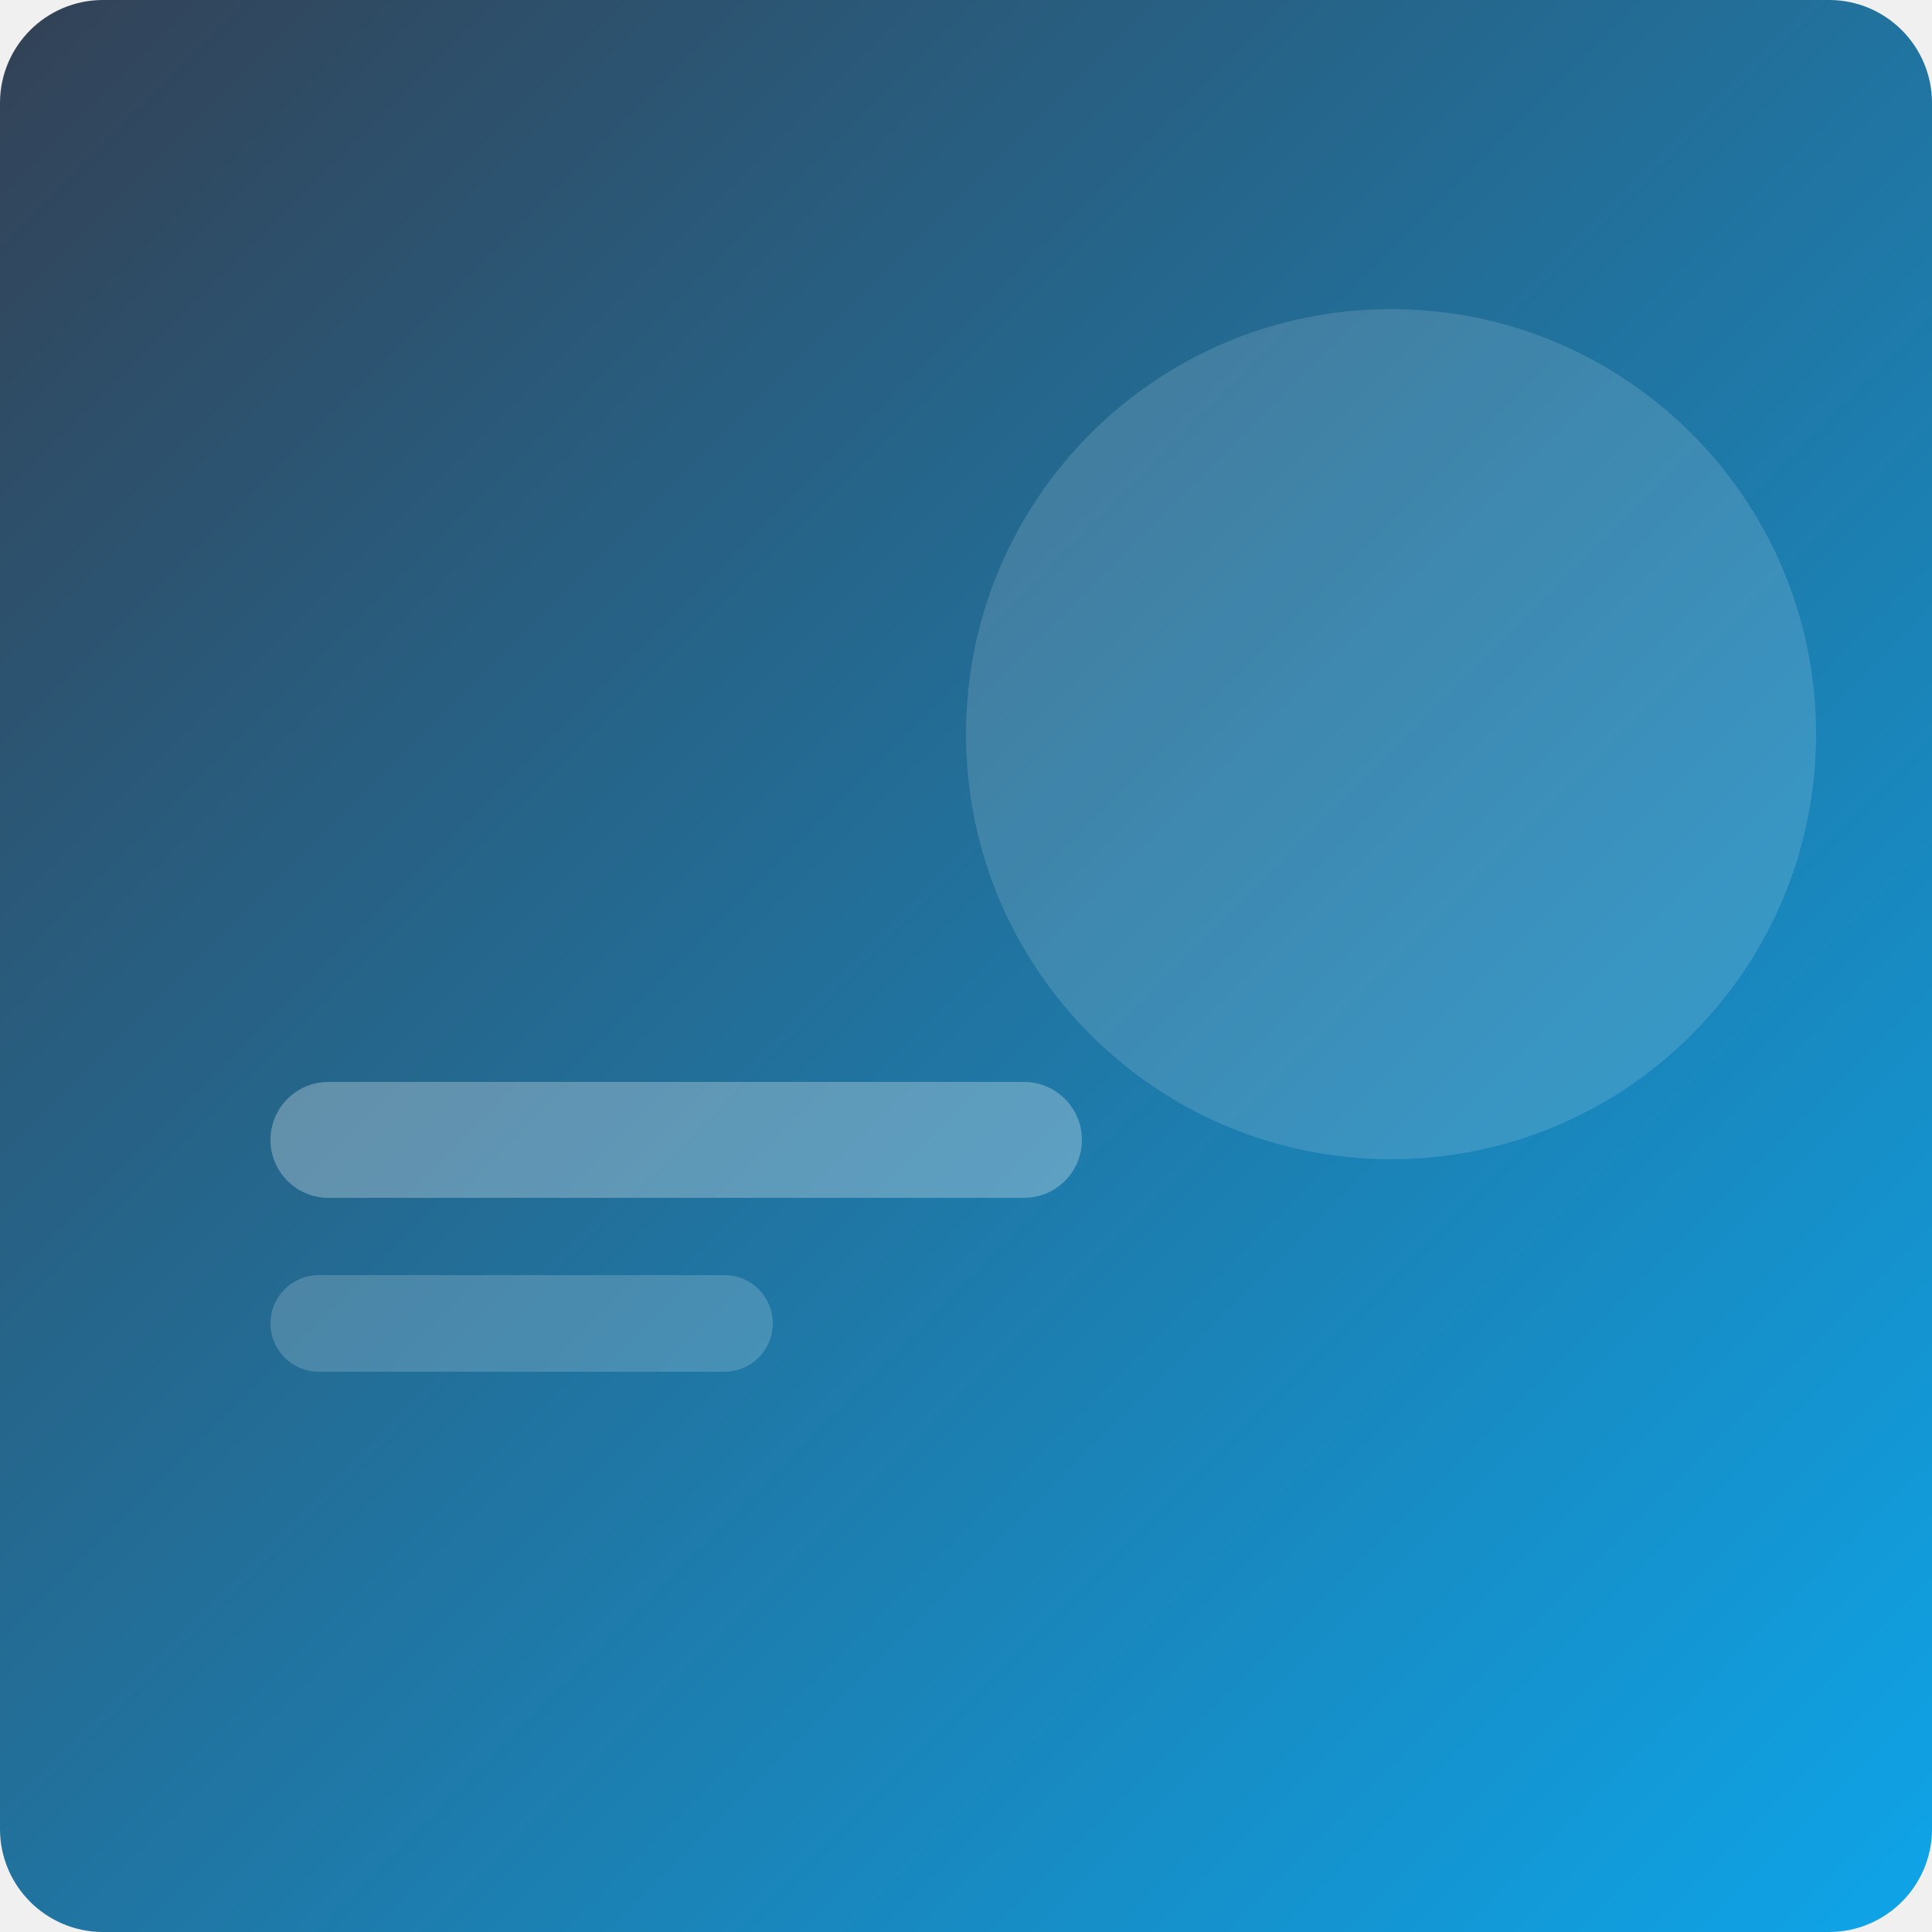
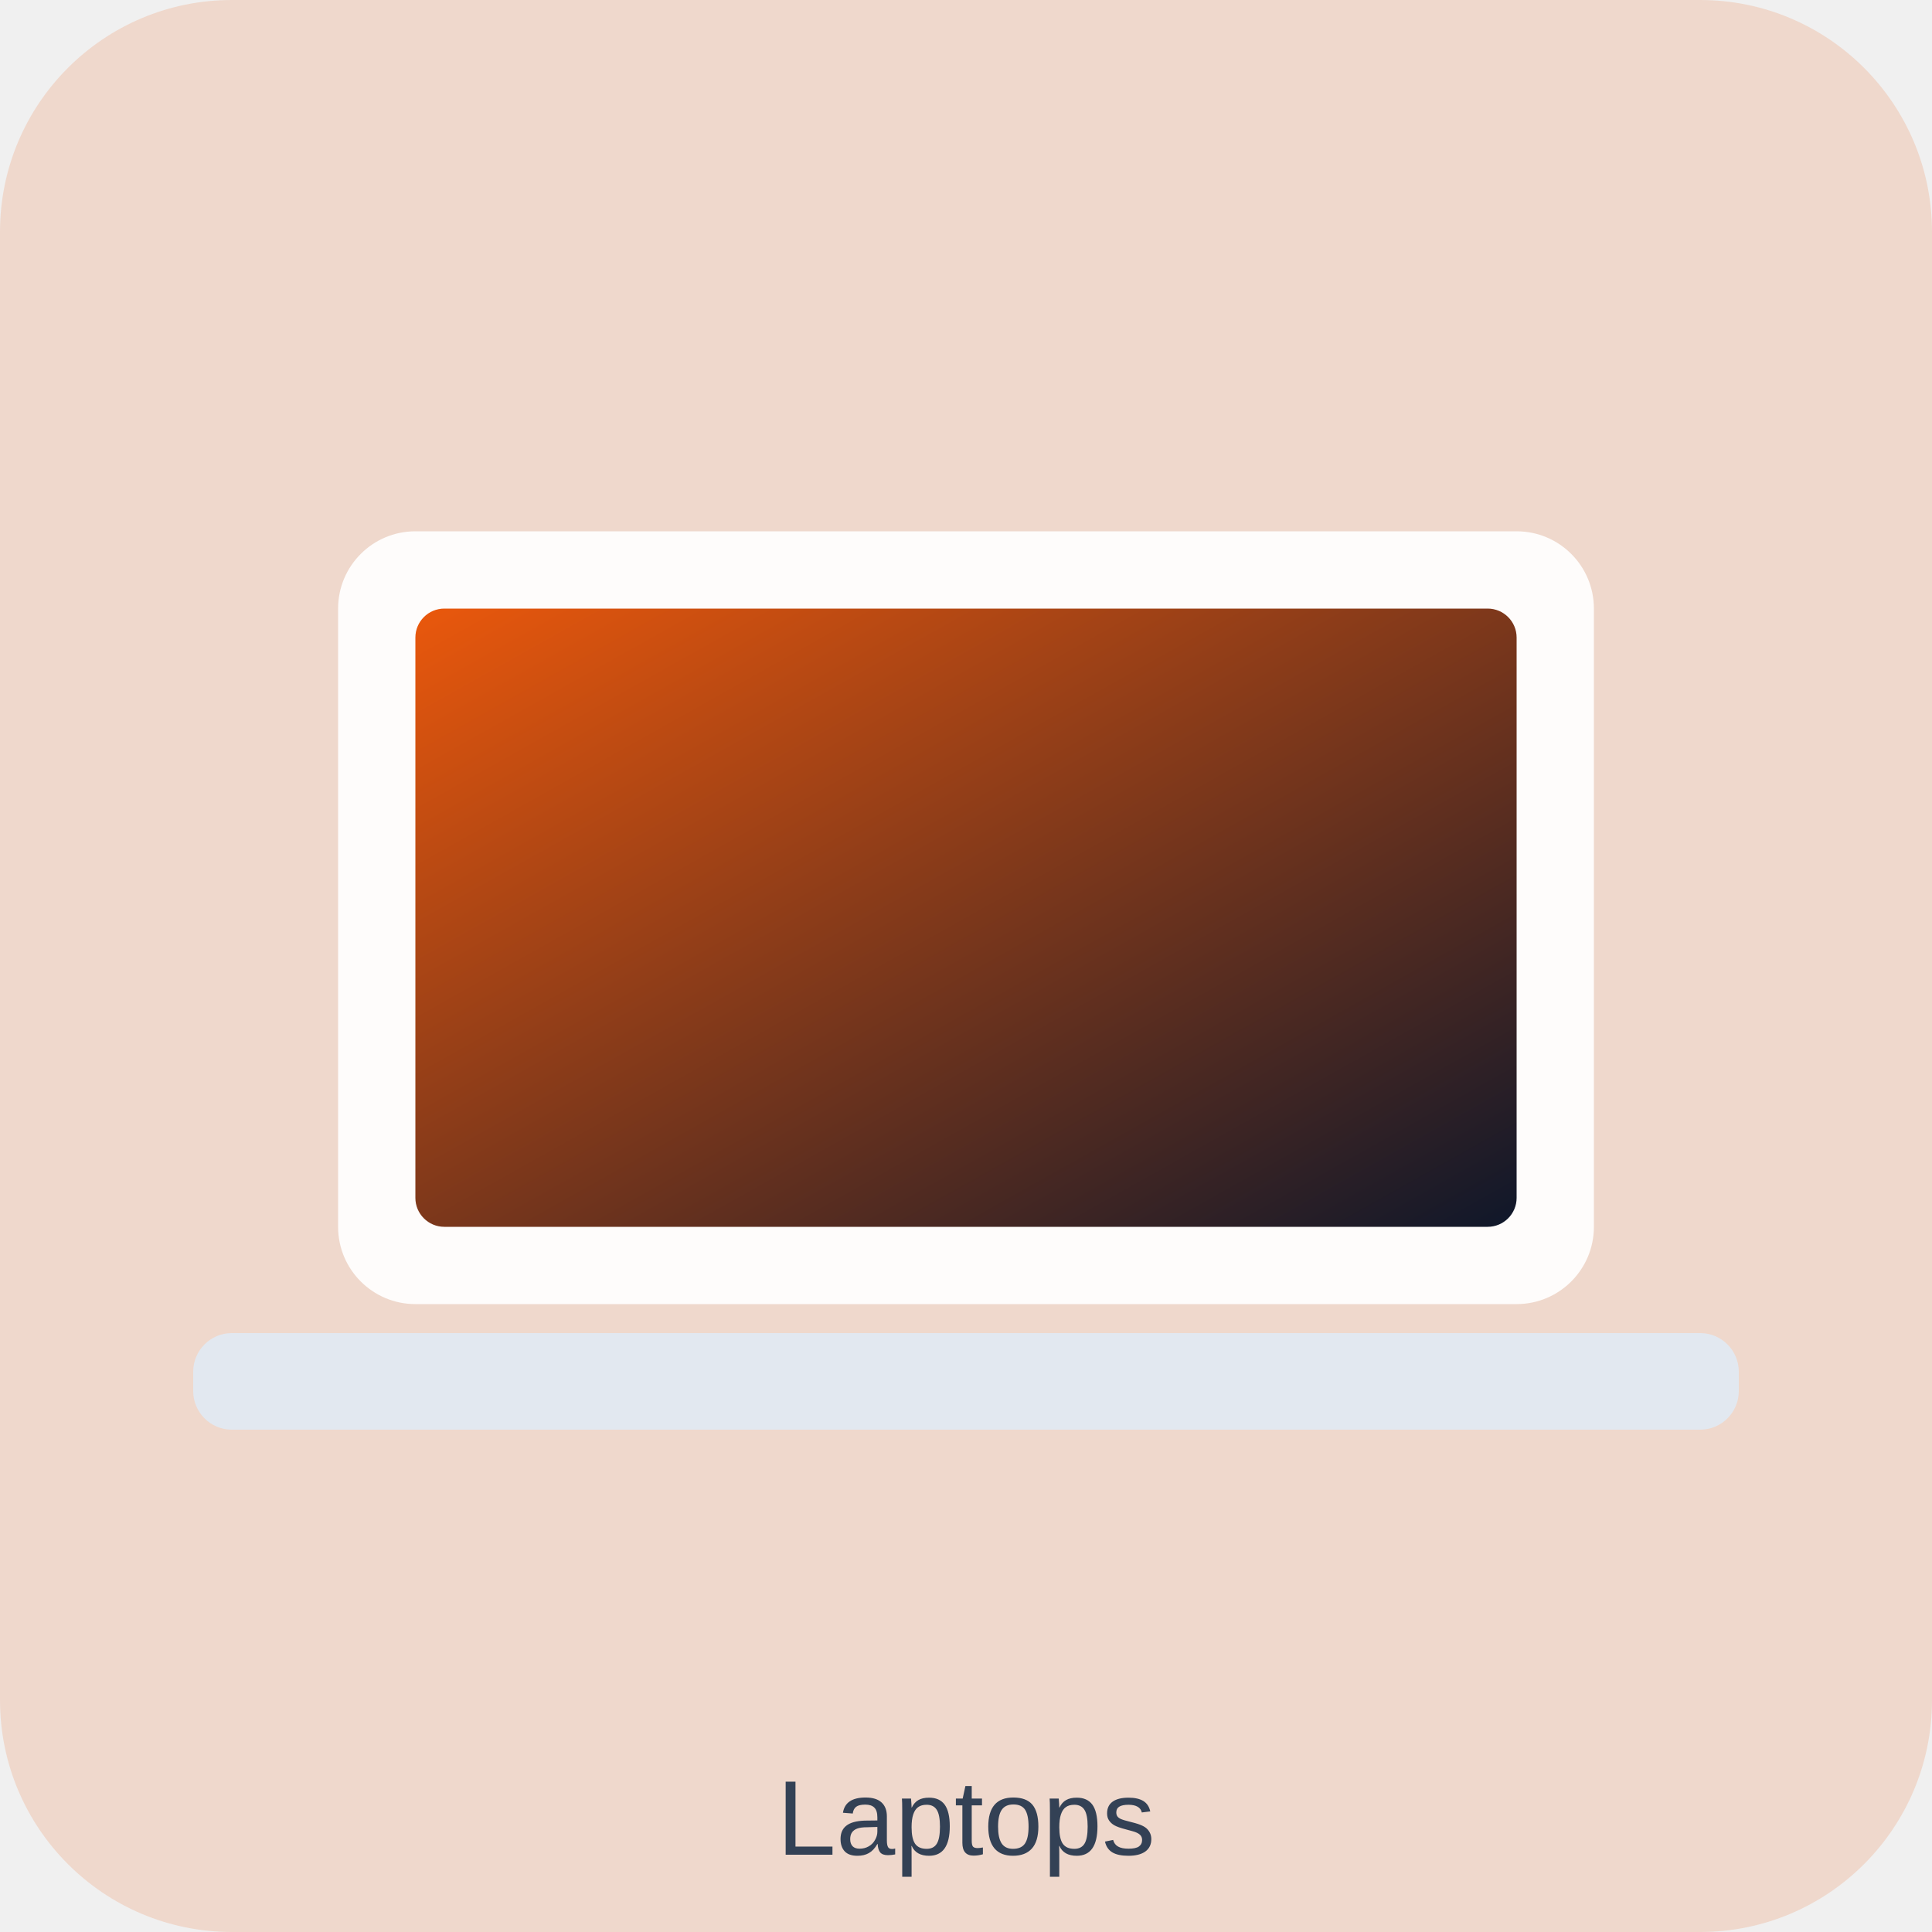
- <svg xmlns="http://www.w3.org/2000/svg" viewBox="0 0 600 600" role="img" aria-label="category-laptops">
+ <svg xmlns="http://www.w3.org/2000/svg" viewBox="0 0 200 200">
  <defs>
    <linearGradient id="g" x1="0" y1="0" x2="1" y2="1">
-       <stop offset="0" stop-color="#334155" />
-       <stop offset="1" stop-color="#0ea5e9" />
+       <stop offset="0" stop-color="#ea580c" />
+       <stop offset="1" stop-color="#0f172a" />
    </linearGradient>
  </defs>
-   <rect width="600" height="600" rx="32" fill="url(#g)" />
-   <circle cx="432.0" cy="228.0" r="132.0" fill="#fff" fill-opacity=".14" />
-   <rect x="84" y="336" width="252.0" height="36.0" rx="18.0" fill="#fff" fill-opacity=".28" />
-   <rect x="84" y="396.0" width="156.0" height="30.0" rx="15.0" fill="#fff" fill-opacity=".18" />
+   <rect width="200" height="200" rx="24" fill="#ea580c" opacity=".16" />
+   <rect x="35" y="55" width="130" height="80" rx="8" fill="#fff" opacity=".92" />
+   <rect x="43" y="63" width="114" height="64" rx="3" fill="url(#g)" />
+   <rect x="20" y="138" width="160" height="10" rx="4" fill="#e2e8f0" />
+   <text x="100" y="192" font-family="Arial,Helvetica,sans-serif" font-size="11" text-anchor="middle" fill="#334155">Laptops</text>
</svg>
